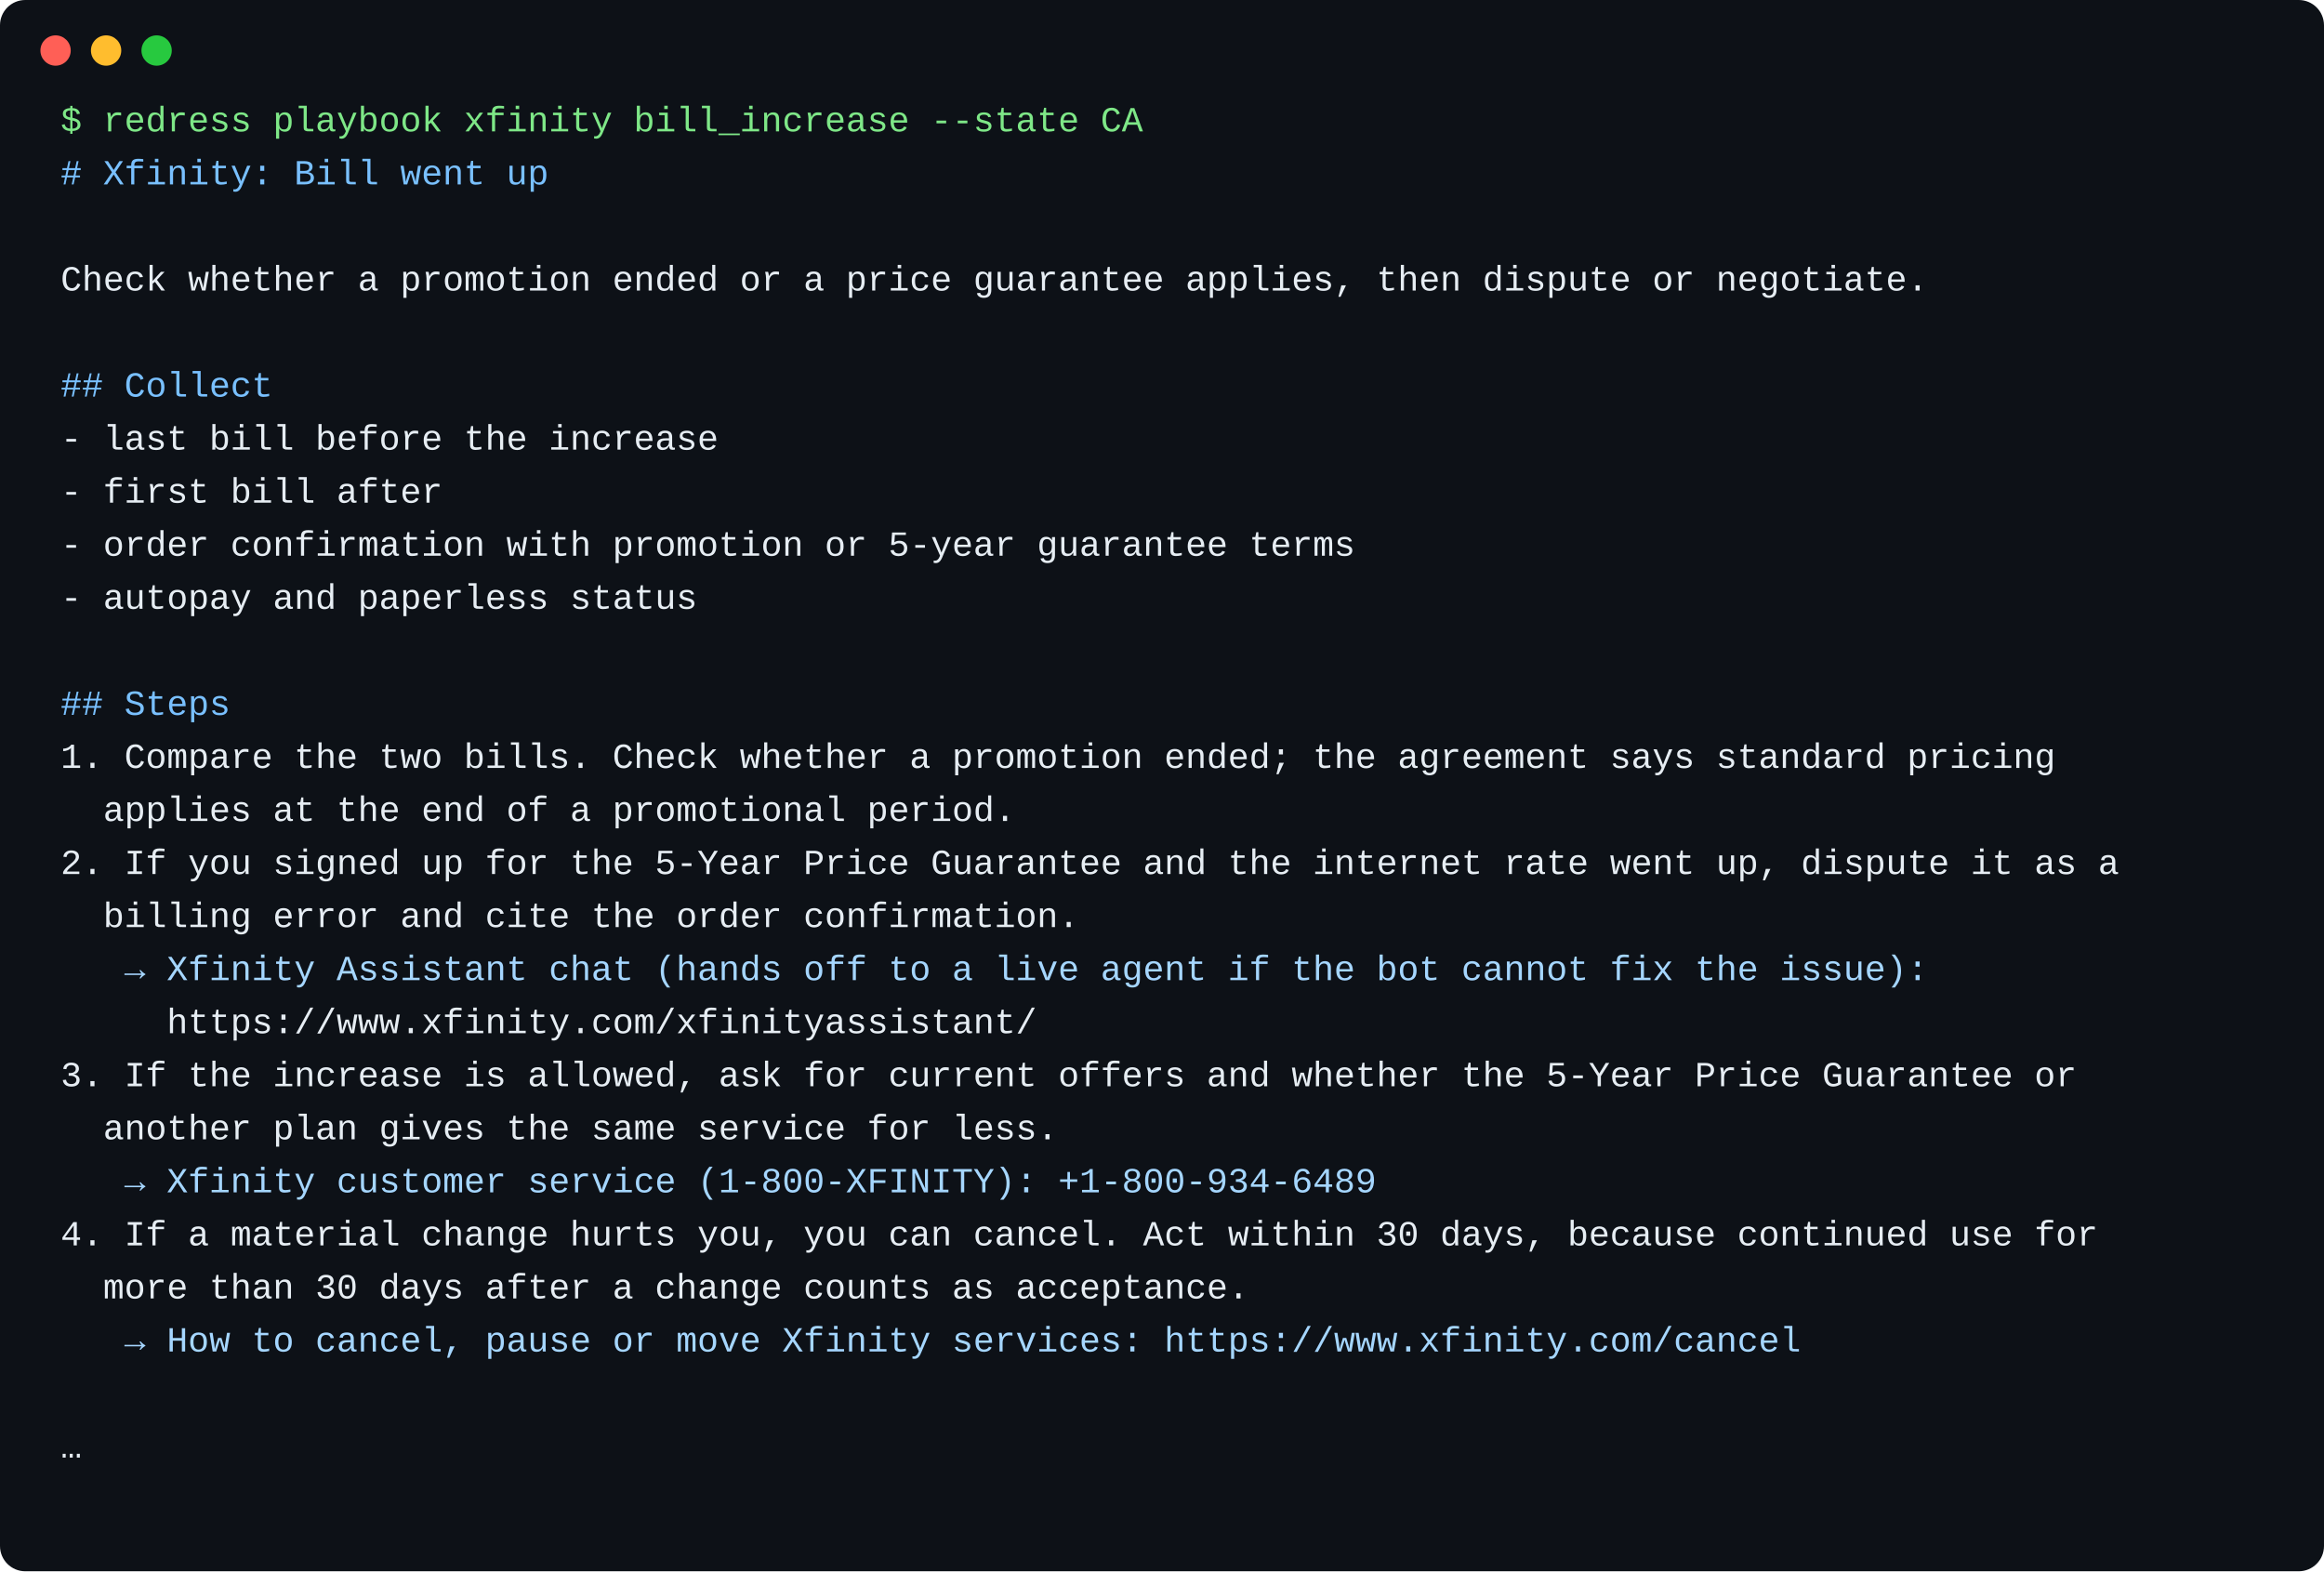
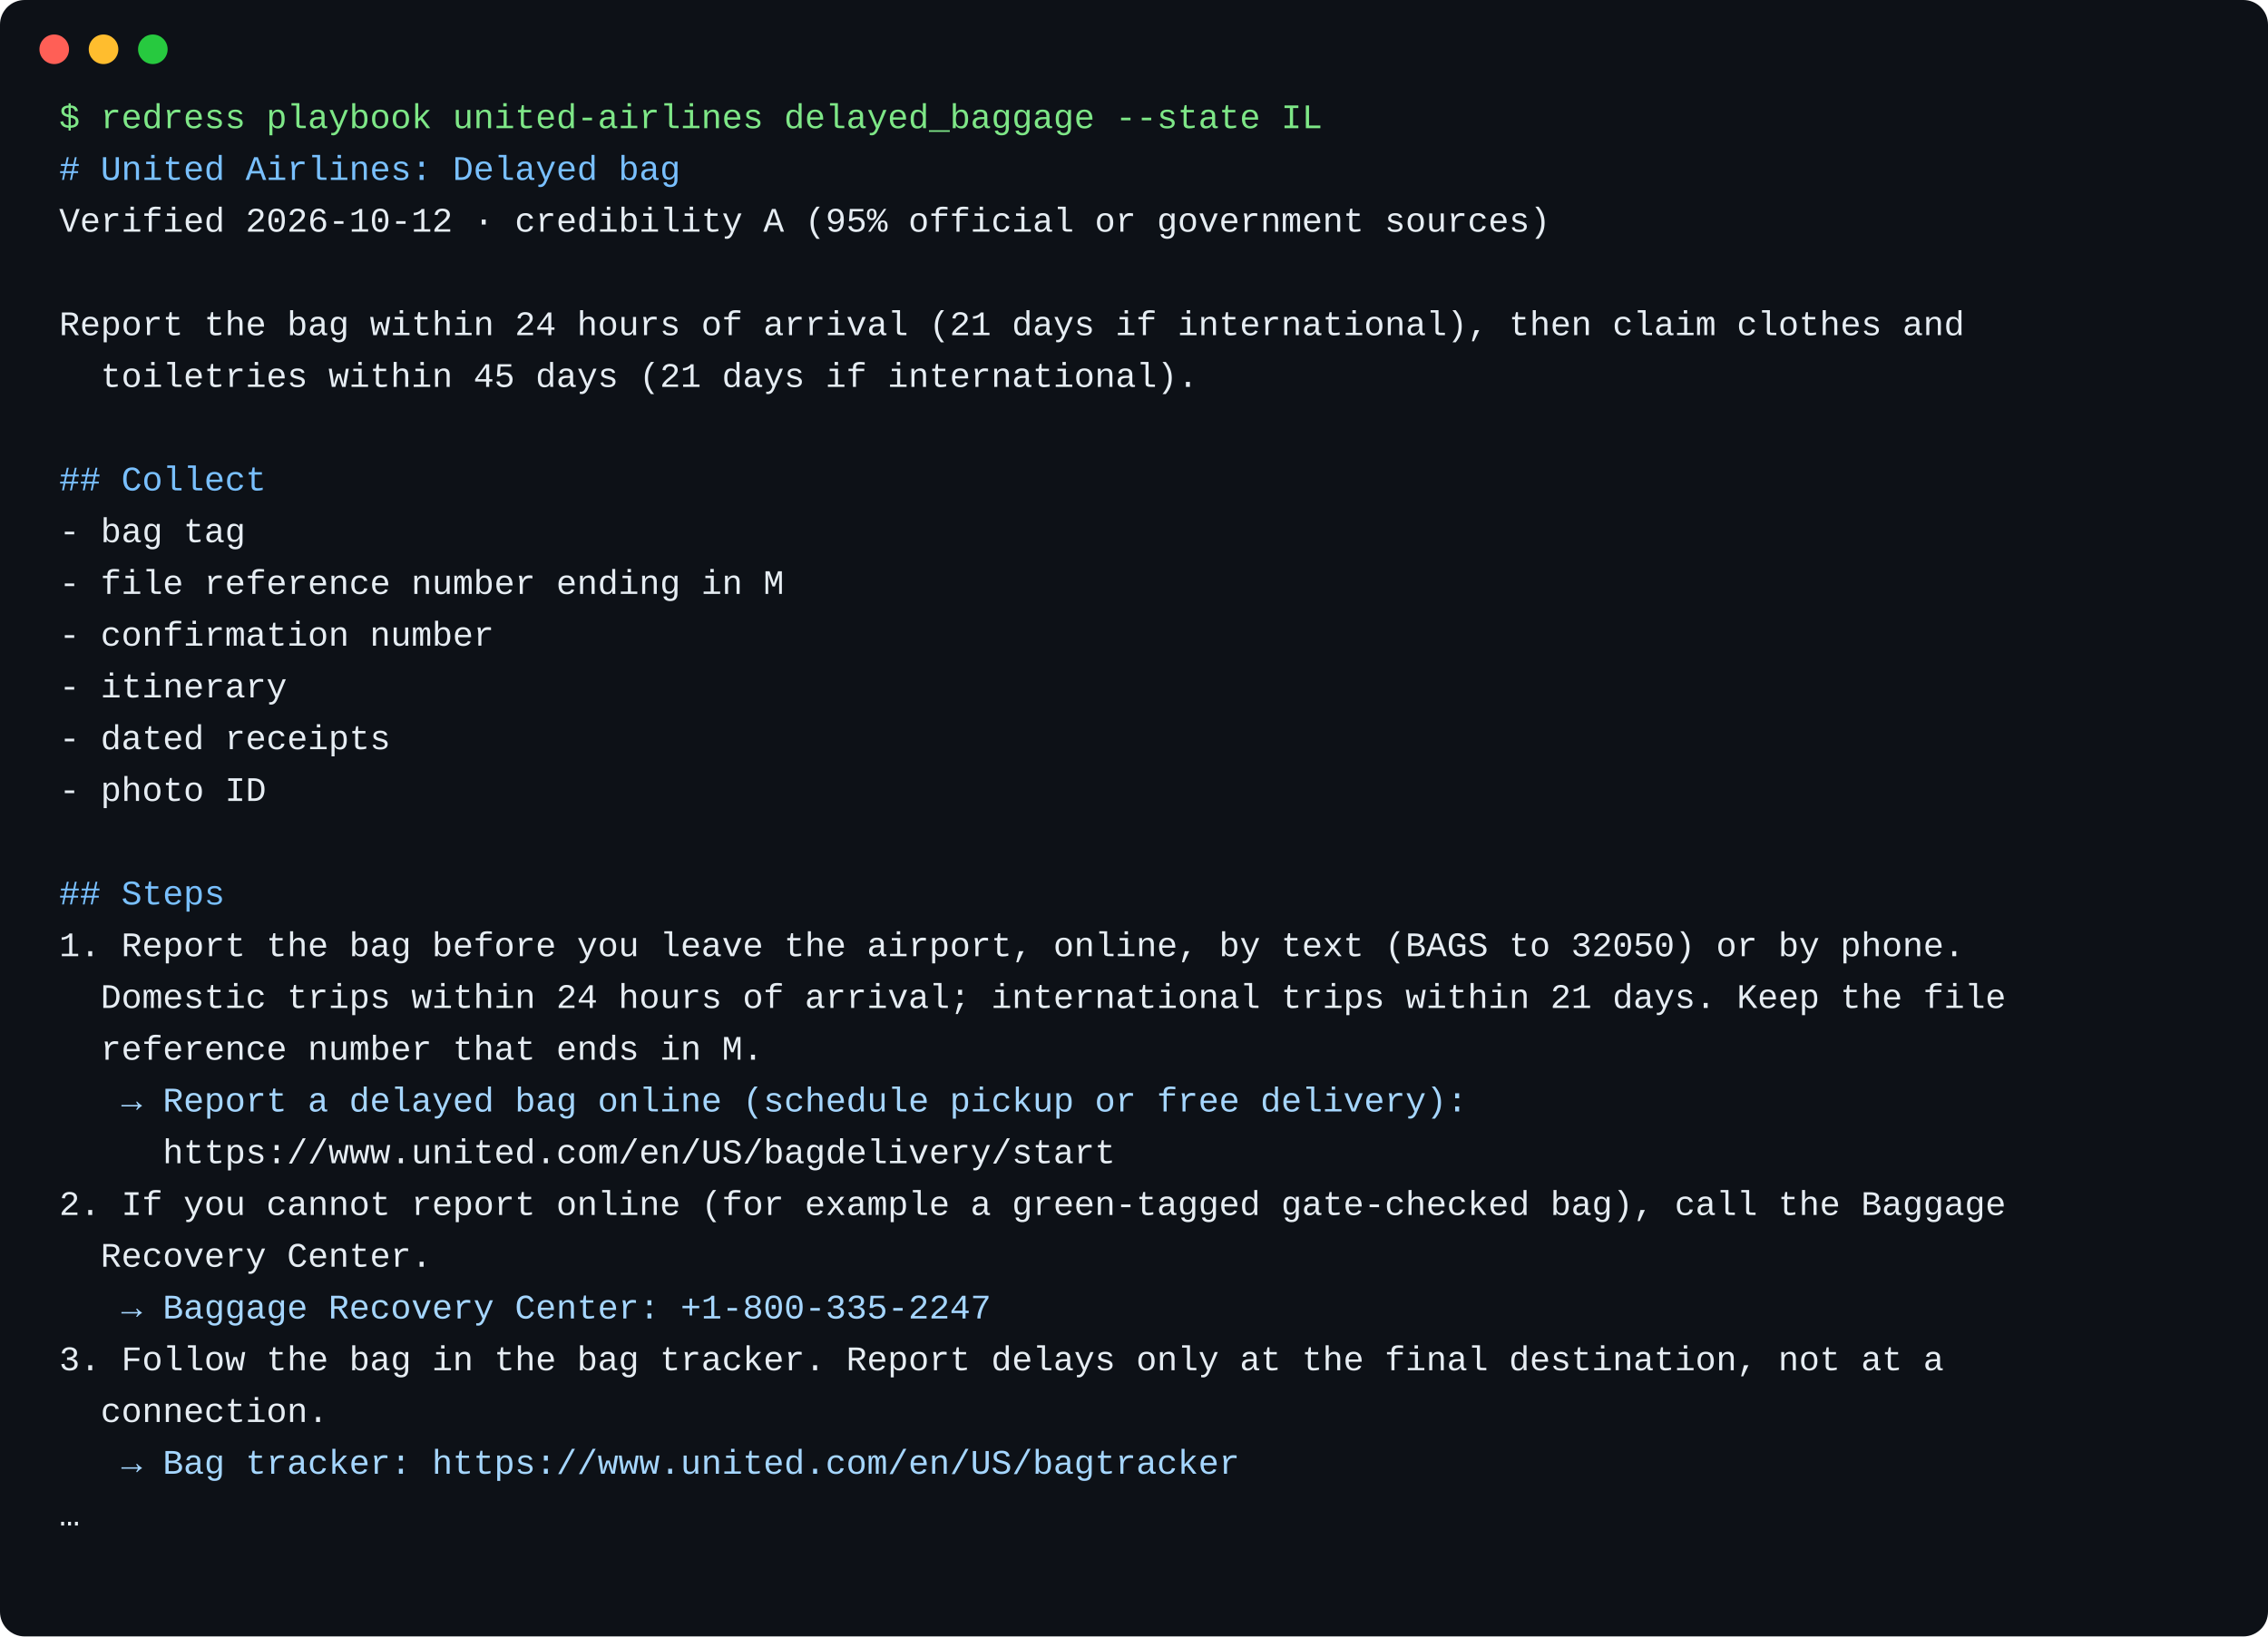
- <svg xmlns="http://www.w3.org/2000/svg" width="920" height="622" viewBox="0 0 920 622" role="img" aria-label="redress playbook xfinity bill_increase --state CA">
-   <rect width="920" height="622" rx="10" fill="#0d1117" />
+ <svg xmlns="http://www.w3.org/2000/svg" width="920" height="664" viewBox="0 0 920 664" role="img" aria-label="redress playbook united-airlines delayed_baggage --state IL">
+   <rect width="920" height="664" rx="10" fill="#0d1117" />
  <circle cx="22" cy="20" r="6" fill="#ff5f56" />
  <circle cx="42" cy="20" r="6" fill="#ffbd2e" />
  <circle cx="62" cy="20" r="6" fill="#27c93f" />
-   <text x="24" y="52" font-family="ui-monospace, SFMono-Regular, Menlo, Consolas, 'Liberation Mono', monospace" font-size="14" fill="#7ee787" xml:space="preserve">$ redress playbook xfinity bill_increase --state CA</text>
-   <text x="24" y="73" font-family="ui-monospace, SFMono-Regular, Menlo, Consolas, 'Liberation Mono', monospace" font-size="14" fill="#79c0ff" xml:space="preserve"># Xfinity: Bill went up</text>
-   <text x="24" y="94" font-family="ui-monospace, SFMono-Regular, Menlo, Consolas, 'Liberation Mono', monospace" font-size="14" fill="#e6edf3" xml:space="preserve" />
-   <text x="24" y="115" font-family="ui-monospace, SFMono-Regular, Menlo, Consolas, 'Liberation Mono', monospace" font-size="14" fill="#e6edf3" xml:space="preserve">Check whether a promotion ended or a price guarantee applies, then dispute or negotiate.</text>
-   <text x="24" y="136" font-family="ui-monospace, SFMono-Regular, Menlo, Consolas, 'Liberation Mono', monospace" font-size="14" fill="#e6edf3" xml:space="preserve" />
-   <text x="24" y="157" font-family="ui-monospace, SFMono-Regular, Menlo, Consolas, 'Liberation Mono', monospace" font-size="14" fill="#79c0ff" xml:space="preserve">## Collect</text>
-   <text x="24" y="178" font-family="ui-monospace, SFMono-Regular, Menlo, Consolas, 'Liberation Mono', monospace" font-size="14" fill="#e6edf3" xml:space="preserve">- last bill before the increase</text>
-   <text x="24" y="199" font-family="ui-monospace, SFMono-Regular, Menlo, Consolas, 'Liberation Mono', monospace" font-size="14" fill="#e6edf3" xml:space="preserve">- first bill after</text>
-   <text x="24" y="220" font-family="ui-monospace, SFMono-Regular, Menlo, Consolas, 'Liberation Mono', monospace" font-size="14" fill="#e6edf3" xml:space="preserve">- order confirmation with promotion or 5-year guarantee terms</text>
-   <text x="24" y="241" font-family="ui-monospace, SFMono-Regular, Menlo, Consolas, 'Liberation Mono', monospace" font-size="14" fill="#e6edf3" xml:space="preserve">- autopay and paperless status</text>
-   <text x="24" y="262" font-family="ui-monospace, SFMono-Regular, Menlo, Consolas, 'Liberation Mono', monospace" font-size="14" fill="#e6edf3" xml:space="preserve" />
-   <text x="24" y="283" font-family="ui-monospace, SFMono-Regular, Menlo, Consolas, 'Liberation Mono', monospace" font-size="14" fill="#79c0ff" xml:space="preserve">## Steps</text>
-   <text x="24" y="304" font-family="ui-monospace, SFMono-Regular, Menlo, Consolas, 'Liberation Mono', monospace" font-size="14" fill="#e6edf3" xml:space="preserve">1. Compare the two bills. Check whether a promotion ended; the agreement says standard pricing</text>
-   <text x="24" y="325" font-family="ui-monospace, SFMono-Regular, Menlo, Consolas, 'Liberation Mono', monospace" font-size="14" fill="#e6edf3" xml:space="preserve">  applies at the end of a promotional period.</text>
-   <text x="24" y="346" font-family="ui-monospace, SFMono-Regular, Menlo, Consolas, 'Liberation Mono', monospace" font-size="14" fill="#e6edf3" xml:space="preserve">2. If you signed up for the 5-Year Price Guarantee and the internet rate went up, dispute it as a</text>
-   <text x="24" y="367" font-family="ui-monospace, SFMono-Regular, Menlo, Consolas, 'Liberation Mono', monospace" font-size="14" fill="#e6edf3" xml:space="preserve">  billing error and cite the order confirmation.</text>
-   <text x="24" y="388" font-family="ui-monospace, SFMono-Regular, Menlo, Consolas, 'Liberation Mono', monospace" font-size="14" fill="#a5d6ff" xml:space="preserve">   → Xfinity Assistant chat (hands off to a live agent if the bot cannot fix the issue):</text>
-   <text x="24" y="409" font-family="ui-monospace, SFMono-Regular, Menlo, Consolas, 'Liberation Mono', monospace" font-size="14" fill="#e6edf3" xml:space="preserve">     https://www.xfinity.com/xfinityassistant/</text>
-   <text x="24" y="430" font-family="ui-monospace, SFMono-Regular, Menlo, Consolas, 'Liberation Mono', monospace" font-size="14" fill="#e6edf3" xml:space="preserve">3. If the increase is allowed, ask for current offers and whether the 5-Year Price Guarantee or</text>
-   <text x="24" y="451" font-family="ui-monospace, SFMono-Regular, Menlo, Consolas, 'Liberation Mono', monospace" font-size="14" fill="#e6edf3" xml:space="preserve">  another plan gives the same service for less.</text>
-   <text x="24" y="472" font-family="ui-monospace, SFMono-Regular, Menlo, Consolas, 'Liberation Mono', monospace" font-size="14" fill="#a5d6ff" xml:space="preserve">   → Xfinity customer service (1-800-XFINITY): +1-800-934-6489</text>
-   <text x="24" y="493" font-family="ui-monospace, SFMono-Regular, Menlo, Consolas, 'Liberation Mono', monospace" font-size="14" fill="#e6edf3" xml:space="preserve">4. If a material change hurts you, you can cancel. Act within 30 days, because continued use for</text>
-   <text x="24" y="514" font-family="ui-monospace, SFMono-Regular, Menlo, Consolas, 'Liberation Mono', monospace" font-size="14" fill="#e6edf3" xml:space="preserve">  more than 30 days after a change counts as acceptance.</text>
-   <text x="24" y="535" font-family="ui-monospace, SFMono-Regular, Menlo, Consolas, 'Liberation Mono', monospace" font-size="14" fill="#a5d6ff" xml:space="preserve">   → How to cancel, pause or move Xfinity services: https://www.xfinity.com/cancel</text>
-   <text x="24" y="556" font-family="ui-monospace, SFMono-Regular, Menlo, Consolas, 'Liberation Mono', monospace" font-size="14" fill="#e6edf3" xml:space="preserve" />
-   <text x="24" y="577" font-family="ui-monospace, SFMono-Regular, Menlo, Consolas, 'Liberation Mono', monospace" font-size="14" fill="#e6edf3" xml:space="preserve">…</text>
+   <text x="24" y="52" font-family="ui-monospace, SFMono-Regular, Menlo, Consolas, 'Liberation Mono', monospace" font-size="14" fill="#7ee787" xml:space="preserve">$ redress playbook united-airlines delayed_baggage --state IL</text>
+   <text x="24" y="73" font-family="ui-monospace, SFMono-Regular, Menlo, Consolas, 'Liberation Mono', monospace" font-size="14" fill="#79c0ff" xml:space="preserve"># United Airlines: Delayed bag</text>
+   <text x="24" y="94" font-family="ui-monospace, SFMono-Regular, Menlo, Consolas, 'Liberation Mono', monospace" font-size="14" fill="#e6edf3" xml:space="preserve">Verified 2026-10-12 · credibility A (95% official or government sources)</text>
+   <text x="24" y="115" font-family="ui-monospace, SFMono-Regular, Menlo, Consolas, 'Liberation Mono', monospace" font-size="14" fill="#e6edf3" xml:space="preserve" />
+   <text x="24" y="136" font-family="ui-monospace, SFMono-Regular, Menlo, Consolas, 'Liberation Mono', monospace" font-size="14" fill="#e6edf3" xml:space="preserve">Report the bag within 24 hours of arrival (21 days if international), then claim clothes and</text>
+   <text x="24" y="157" font-family="ui-monospace, SFMono-Regular, Menlo, Consolas, 'Liberation Mono', monospace" font-size="14" fill="#e6edf3" xml:space="preserve">  toiletries within 45 days (21 days if international).</text>
+   <text x="24" y="178" font-family="ui-monospace, SFMono-Regular, Menlo, Consolas, 'Liberation Mono', monospace" font-size="14" fill="#e6edf3" xml:space="preserve" />
+   <text x="24" y="199" font-family="ui-monospace, SFMono-Regular, Menlo, Consolas, 'Liberation Mono', monospace" font-size="14" fill="#79c0ff" xml:space="preserve">## Collect</text>
+   <text x="24" y="220" font-family="ui-monospace, SFMono-Regular, Menlo, Consolas, 'Liberation Mono', monospace" font-size="14" fill="#e6edf3" xml:space="preserve">- bag tag</text>
+   <text x="24" y="241" font-family="ui-monospace, SFMono-Regular, Menlo, Consolas, 'Liberation Mono', monospace" font-size="14" fill="#e6edf3" xml:space="preserve">- file reference number ending in M</text>
+   <text x="24" y="262" font-family="ui-monospace, SFMono-Regular, Menlo, Consolas, 'Liberation Mono', monospace" font-size="14" fill="#e6edf3" xml:space="preserve">- confirmation number</text>
+   <text x="24" y="283" font-family="ui-monospace, SFMono-Regular, Menlo, Consolas, 'Liberation Mono', monospace" font-size="14" fill="#e6edf3" xml:space="preserve">- itinerary</text>
+   <text x="24" y="304" font-family="ui-monospace, SFMono-Regular, Menlo, Consolas, 'Liberation Mono', monospace" font-size="14" fill="#e6edf3" xml:space="preserve">- dated receipts</text>
+   <text x="24" y="325" font-family="ui-monospace, SFMono-Regular, Menlo, Consolas, 'Liberation Mono', monospace" font-size="14" fill="#e6edf3" xml:space="preserve">- photo ID</text>
+   <text x="24" y="346" font-family="ui-monospace, SFMono-Regular, Menlo, Consolas, 'Liberation Mono', monospace" font-size="14" fill="#e6edf3" xml:space="preserve" />
+   <text x="24" y="367" font-family="ui-monospace, SFMono-Regular, Menlo, Consolas, 'Liberation Mono', monospace" font-size="14" fill="#79c0ff" xml:space="preserve">## Steps</text>
+   <text x="24" y="388" font-family="ui-monospace, SFMono-Regular, Menlo, Consolas, 'Liberation Mono', monospace" font-size="14" fill="#e6edf3" xml:space="preserve">1. Report the bag before you leave the airport, online, by text (BAGS to 32050) or by phone.</text>
+   <text x="24" y="409" font-family="ui-monospace, SFMono-Regular, Menlo, Consolas, 'Liberation Mono', monospace" font-size="14" fill="#e6edf3" xml:space="preserve">  Domestic trips within 24 hours of arrival; international trips within 21 days. Keep the file</text>
+   <text x="24" y="430" font-family="ui-monospace, SFMono-Regular, Menlo, Consolas, 'Liberation Mono', monospace" font-size="14" fill="#e6edf3" xml:space="preserve">  reference number that ends in M.</text>
+   <text x="24" y="451" font-family="ui-monospace, SFMono-Regular, Menlo, Consolas, 'Liberation Mono', monospace" font-size="14" fill="#a5d6ff" xml:space="preserve">   → Report a delayed bag online (schedule pickup or free delivery):</text>
+   <text x="24" y="472" font-family="ui-monospace, SFMono-Regular, Menlo, Consolas, 'Liberation Mono', monospace" font-size="14" fill="#e6edf3" xml:space="preserve">     https://www.united.com/en/US/bagdelivery/start</text>
+   <text x="24" y="493" font-family="ui-monospace, SFMono-Regular, Menlo, Consolas, 'Liberation Mono', monospace" font-size="14" fill="#e6edf3" xml:space="preserve">2. If you cannot report online (for example a green-tagged gate-checked bag), call the Baggage</text>
+   <text x="24" y="514" font-family="ui-monospace, SFMono-Regular, Menlo, Consolas, 'Liberation Mono', monospace" font-size="14" fill="#e6edf3" xml:space="preserve">  Recovery Center.</text>
+   <text x="24" y="535" font-family="ui-monospace, SFMono-Regular, Menlo, Consolas, 'Liberation Mono', monospace" font-size="14" fill="#a5d6ff" xml:space="preserve">   → Baggage Recovery Center: +1-800-335-2247</text>
+   <text x="24" y="556" font-family="ui-monospace, SFMono-Regular, Menlo, Consolas, 'Liberation Mono', monospace" font-size="14" fill="#e6edf3" xml:space="preserve">3. Follow the bag in the bag tracker. Report delays only at the final destination, not at a</text>
+   <text x="24" y="577" font-family="ui-monospace, SFMono-Regular, Menlo, Consolas, 'Liberation Mono', monospace" font-size="14" fill="#e6edf3" xml:space="preserve">  connection.</text>
+   <text x="24" y="598" font-family="ui-monospace, SFMono-Regular, Menlo, Consolas, 'Liberation Mono', monospace" font-size="14" fill="#a5d6ff" xml:space="preserve">   → Bag tracker: https://www.united.com/en/US/bagtracker</text>
+   <text x="24" y="619" font-family="ui-monospace, SFMono-Regular, Menlo, Consolas, 'Liberation Mono', monospace" font-size="14" fill="#e6edf3" xml:space="preserve">…</text>
</svg>
